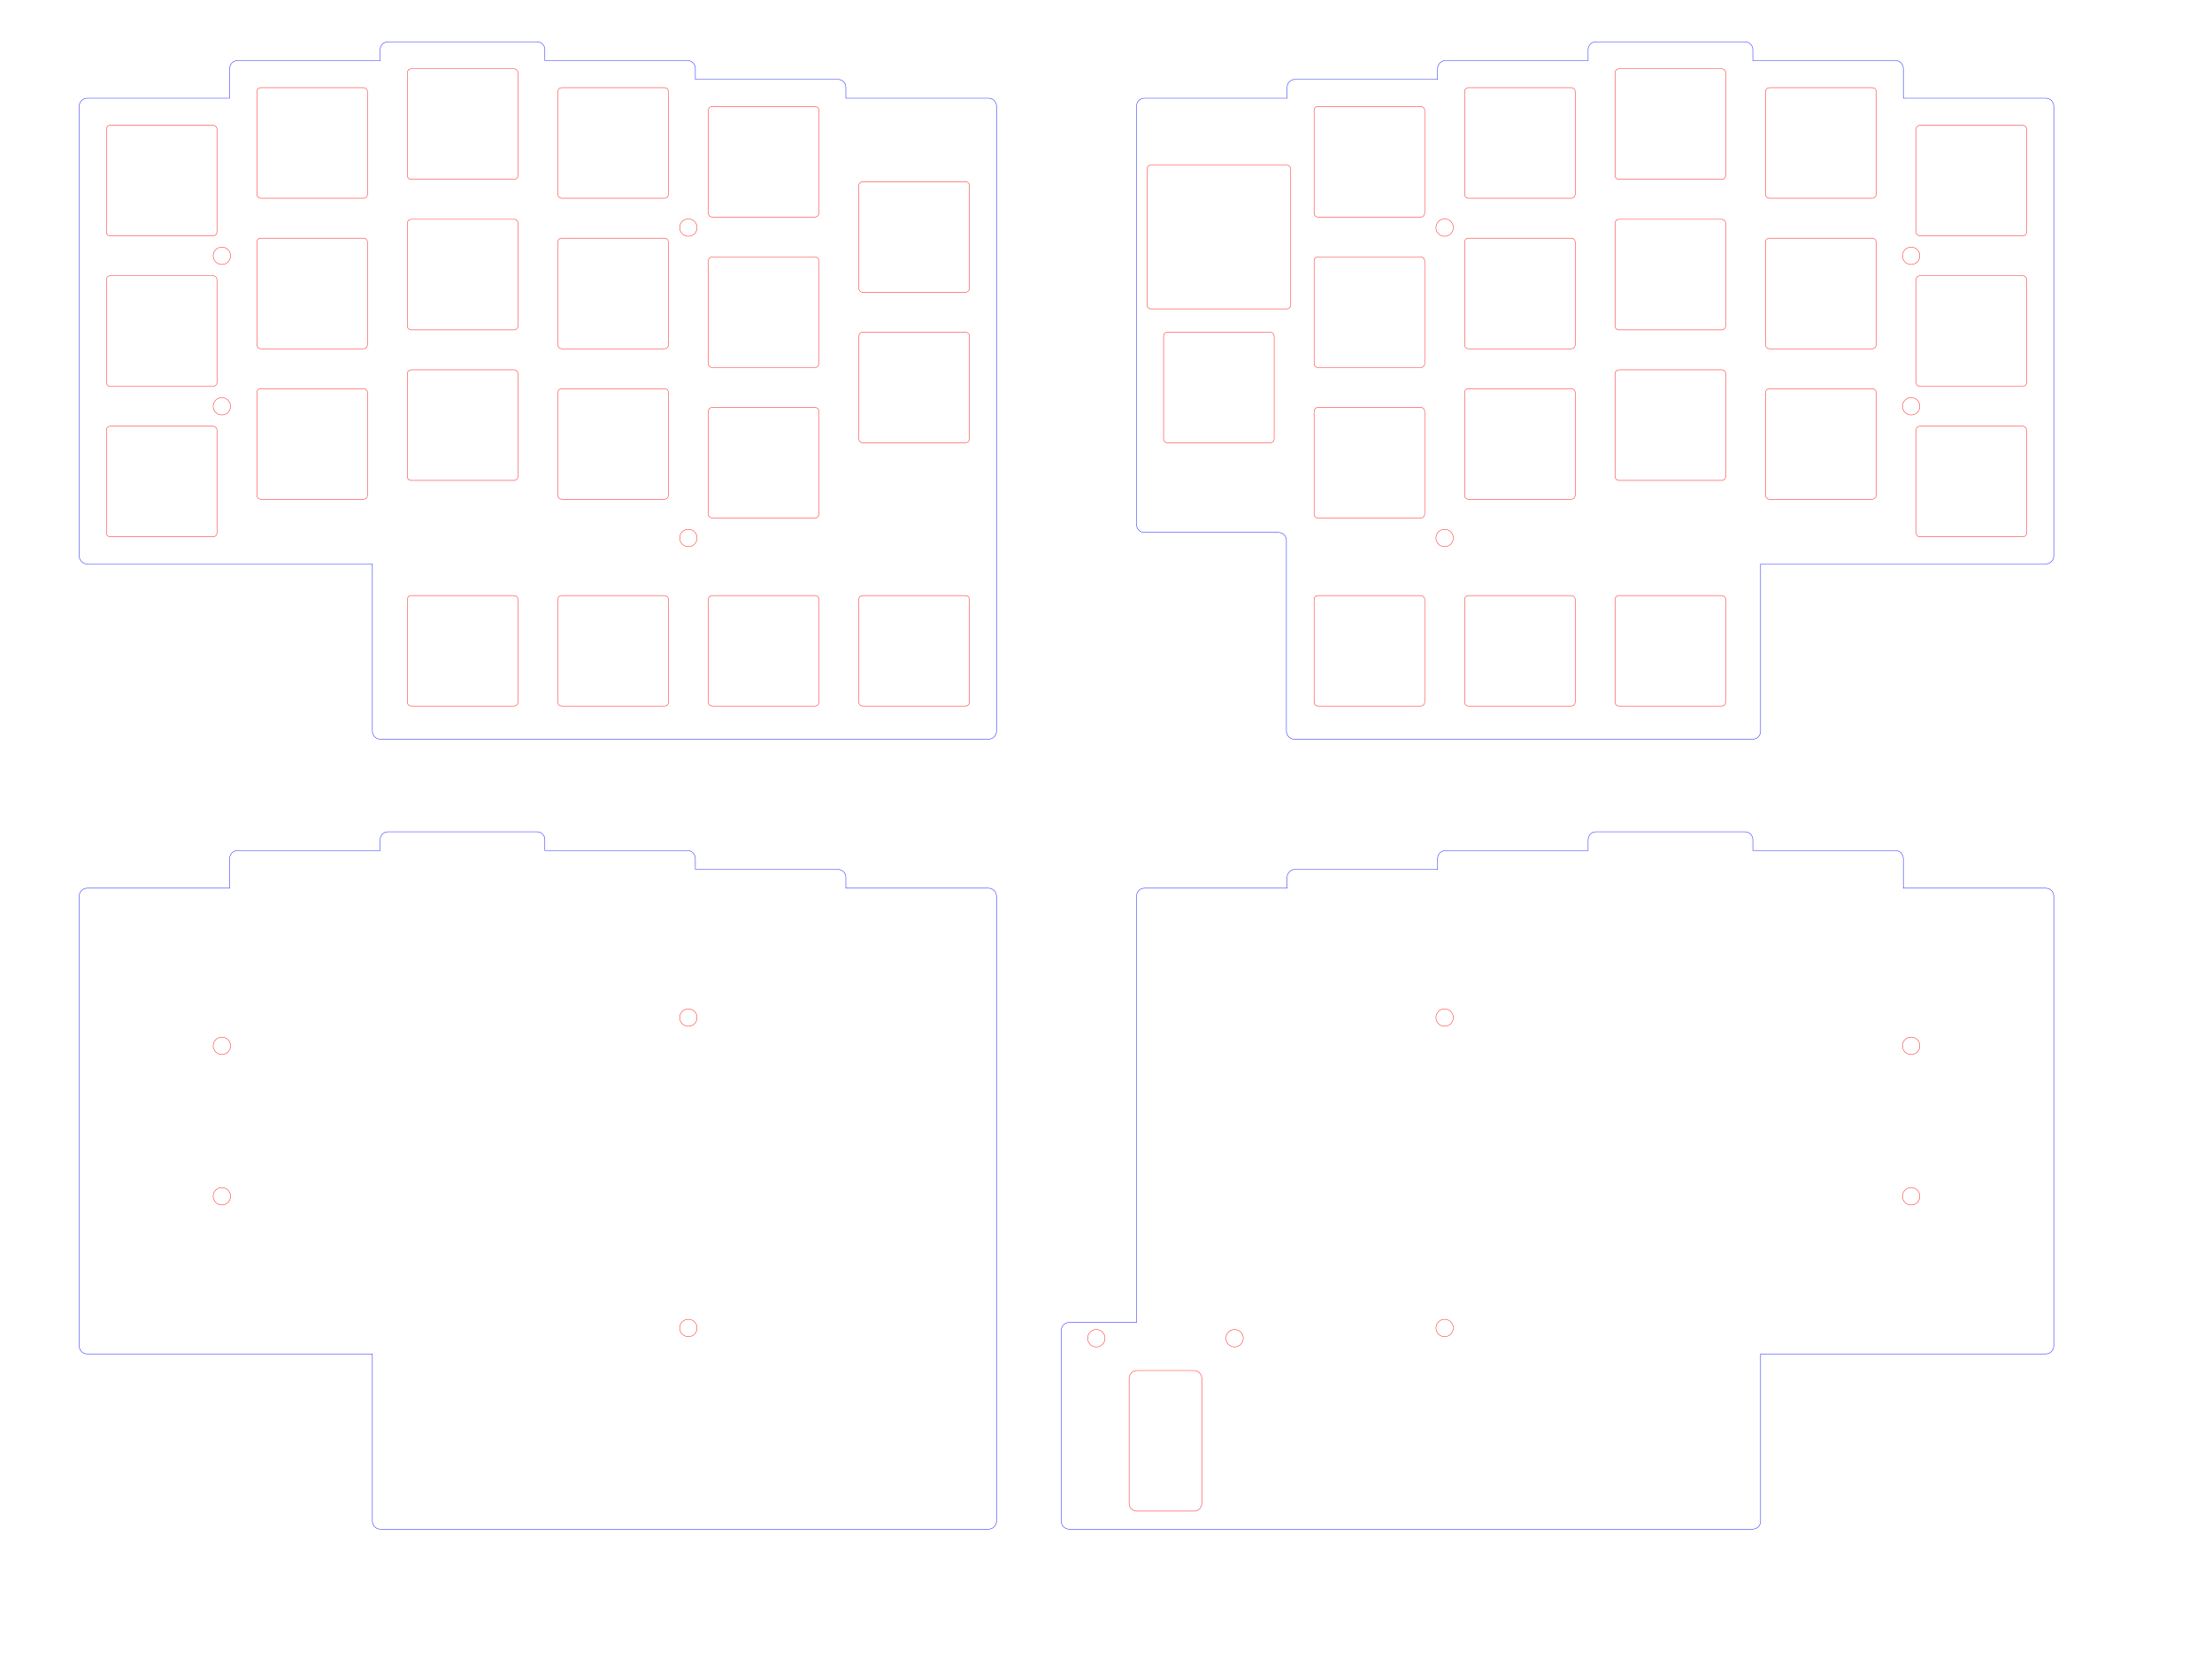
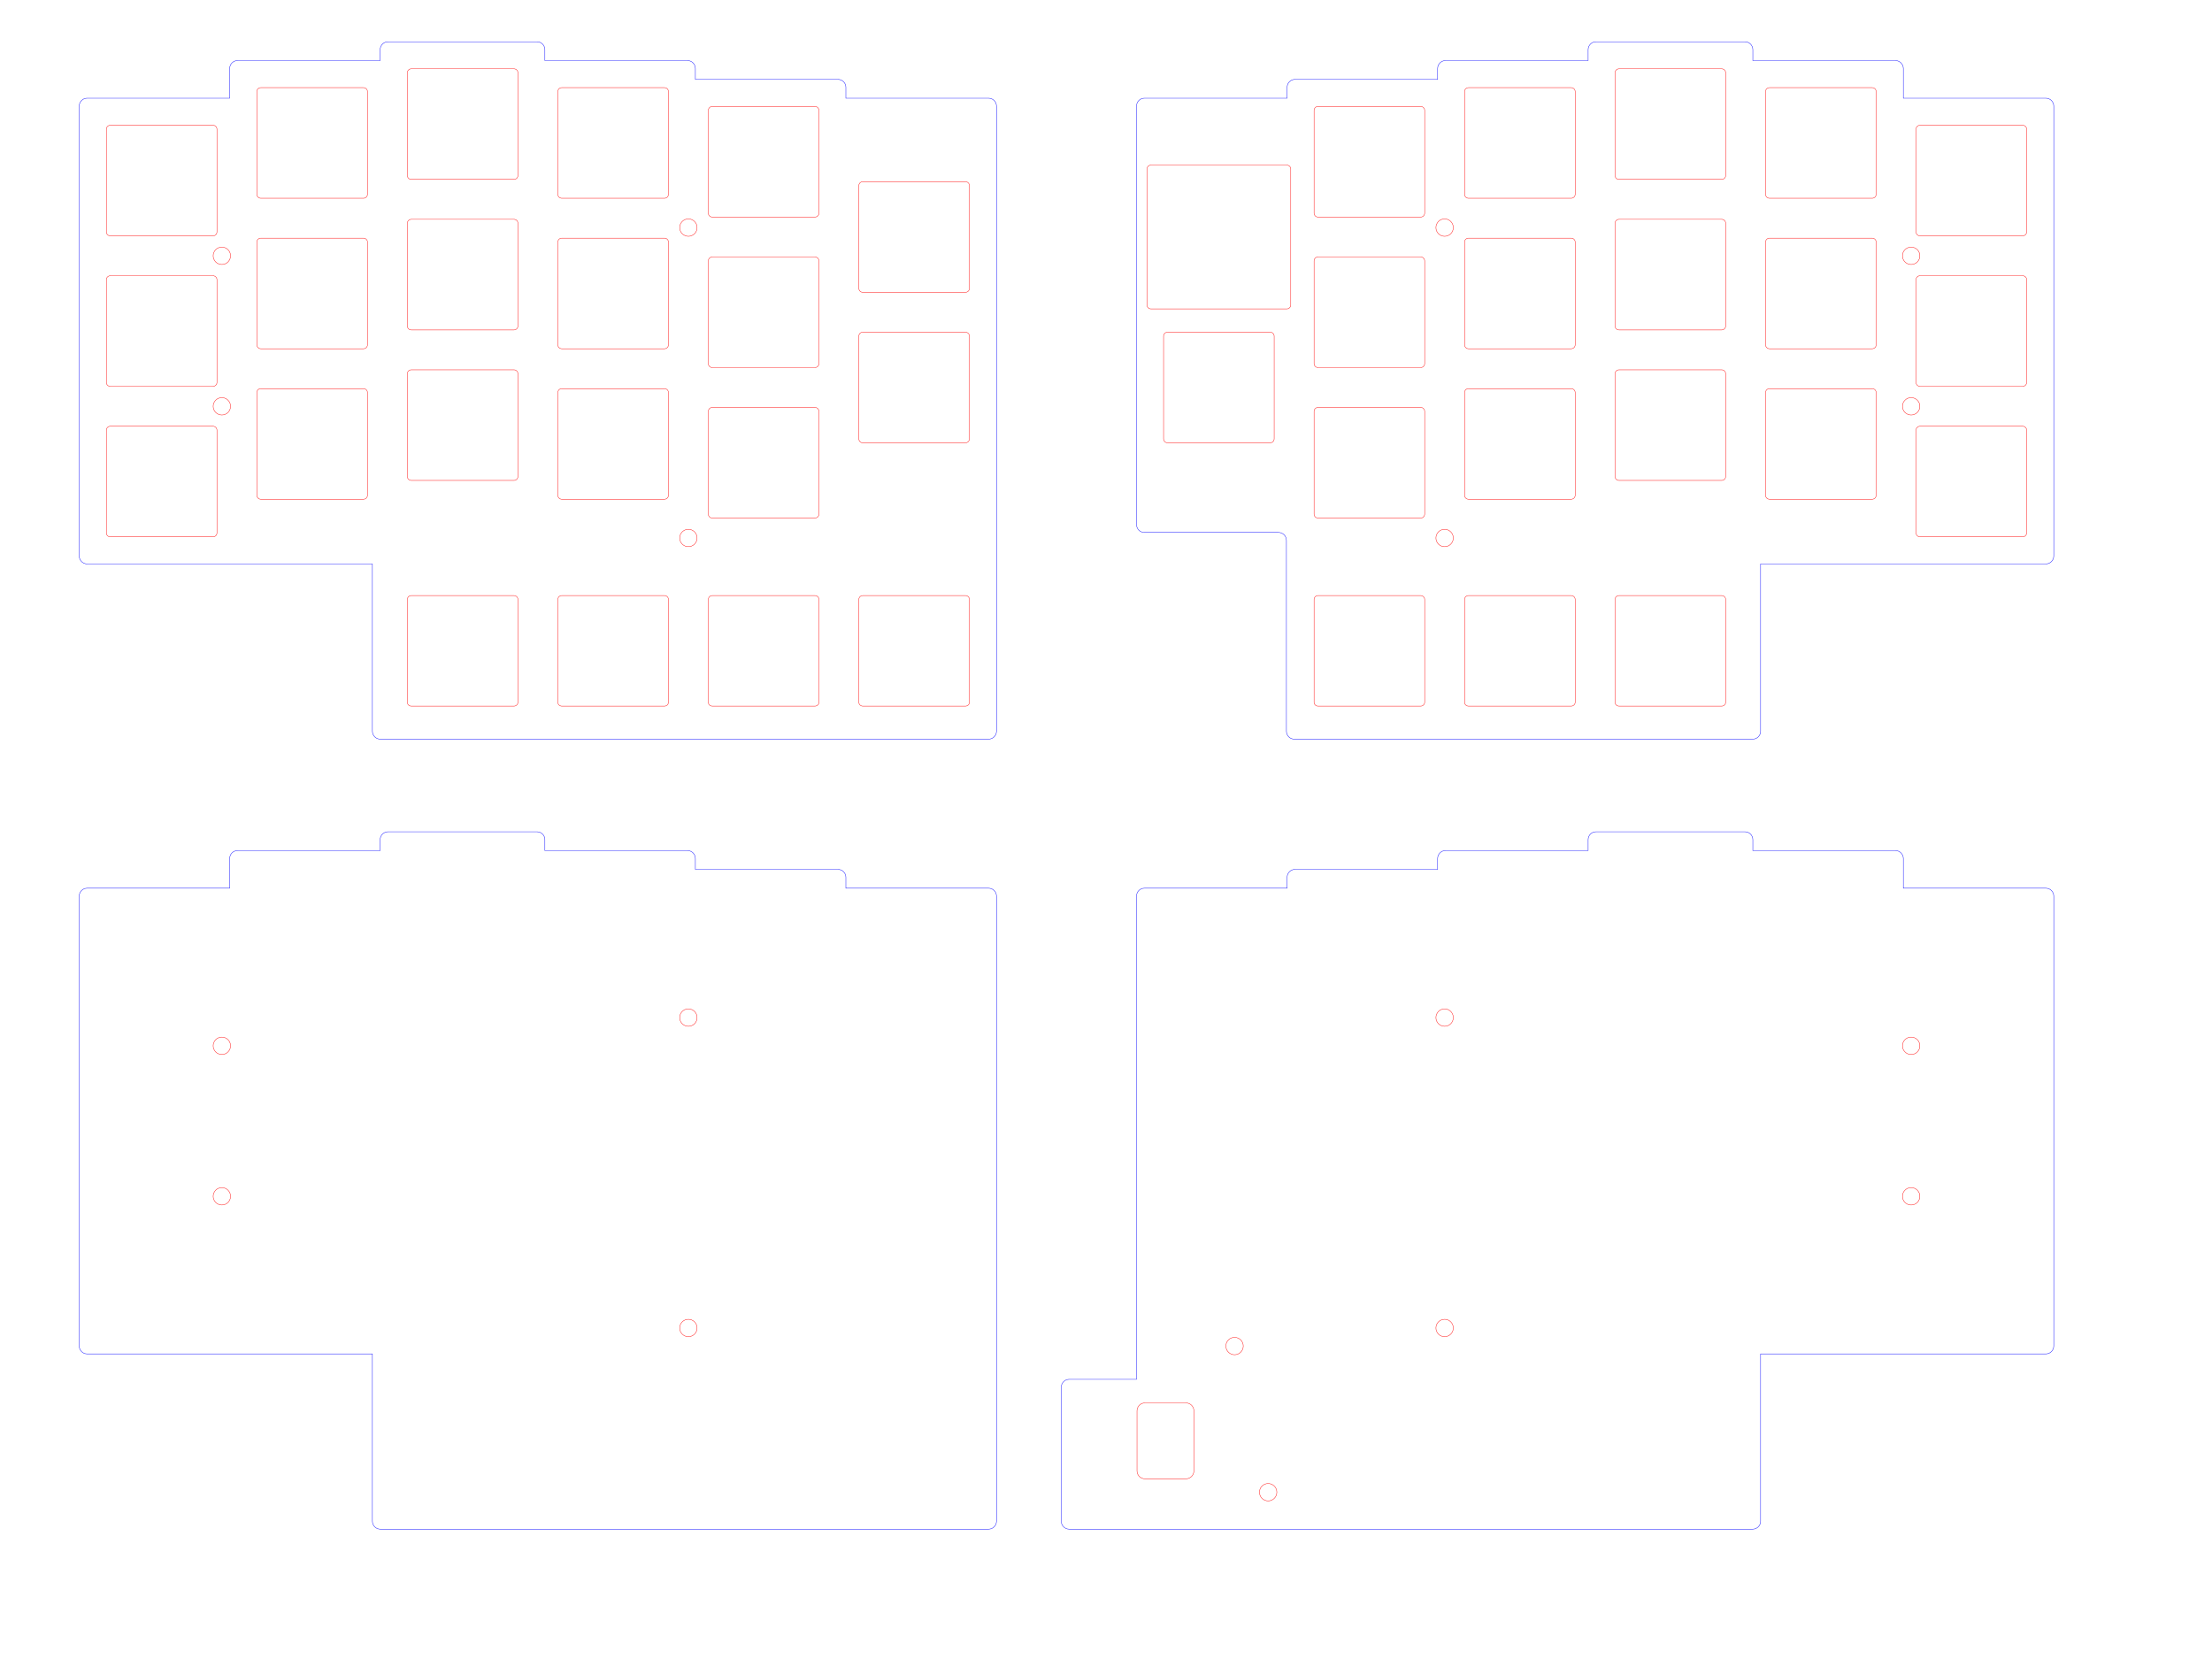
<svg xmlns="http://www.w3.org/2000/svg" version="1.1" width="280.0mm" height="210.0mm" viewBox="0 0 280.0 210.0">
  <g id="CUT2" style="fill:none;stroke:#0000ff;stroke-width:0.05">
    <path d="M 10.03,13.431 A 1,1 0 0 1 11.03,12.431 L 29.072,12.431 L 29.072,8.669 A 1,1 0 0 1 30.072,7.669 L 48.122,7.669 L 48.122,6.287 A 1,1 0 0 1 49.122,5.287 L 67.972,5.287 A 1,1 0 0 1 68.972,6.287 L 68.972,7.669 L 87.022,7.669 A 1,1 0 0 1 88.022,8.669 L 88.022,10.05 L 106.072,10.05 A 1,1 0 0 1 107.072,11.05 L 107.072,12.431 L 125.138,12.431 A 1,1 0 0 1 126.138,13.431 L 126.138,92.562 A 1,1 0 0 1 125.138,93.562 L 48.138,93.562 A 1,1 0 0 1 47.138,92.562 L 47.138,71.381 L 11.03,71.381 A 1,1 0 0 1 10.03,70.381 L 10.03,13.431 Z" />
    <path d="M 143.863,13.431 A 1,1 0 0 1 144.863,12.431 L 162.928,12.431 L 162.928,11.05 A 1,1 0 0 1 163.928,10.05 L 181.978,10.05 L 181.978,8.669 A 1,1 0 0 1 182.978,7.669 L 201.028,7.669 L 201.028,6.287 A 1,1 0 0 1 202.028,5.287 L 220.878,5.287 A 1,1 0 0 1 221.878,6.287 L 221.878,7.669 L 239.928,7.669 A 1,1 0 0 1 240.928,8.669 L 240.928,12.431 L 258.97,12.431 A 1,1 0 0 1 259.97,13.431 L 259.97,70.381 A 1,1 0 0 1 258.97,71.381 L 222.863,71.381 L 222.863,92.562 A 1,1 0 0 1 221.863,93.562 L 163.838,93.562 A 1,1 0 0 1 162.838,92.562 L 162.838,68.4 A 1,1 0 0 0 161.838,67.4 L 144.863,67.4 A 1,1 0 0 1 143.863,66.4 L 143.863,13.431 Z" />
    <path d="M 10.03,113.431 A 1,1 0 0 1 11.03,112.431 L 29.072,112.431 L 29.072,108.669 A 1,1 0 0 1 30.072,107.669 L 48.122,107.669 L 48.122,106.287 A 1,1 0 0 1 49.122,105.287 L 67.972,105.287 A 1,1 0 0 1 68.972,106.287 L 68.972,107.669 L 87.022,107.669 A 1,1 0 0 1 88.022,108.669 L 88.022,110.05 L 106.072,110.05 A 1,1 0 0 1 107.072,111.05 L 107.072,112.431 L 125.138,112.431 A 1,1 0 0 1 126.138,113.431 L 126.138,192.562 A 1,1 0 0 1 125.138,193.562 L 48.138,193.562 A 1,1 0 0 1 47.138,192.562 L 47.138,171.381 L 11.03,171.381 A 1,1 0 0 1 10.03,170.381 L 10.03,113.431 Z" />
-     <path d="M 143.863,113.431 A 1,1 0 0 1 144.863,112.431 L 162.928,112.431 L 162.928,111.05 A 1,1 0 0 1 163.928,110.05 L 181.978,110.05 L 181.978,108.669 A 1,1 0 0 1 182.978,107.669 L 201.028,107.669 L 201.028,106.287 A 1,1 0 0 1 202.028,105.287 L 220.878,105.287 A 1,1 0 0 1 221.878,106.287 L 221.878,107.669 L 239.928,107.669 A 1,1 0 0 1 240.928,108.669 L 240.928,112.431 L 258.97,112.431 A 1,1 0 0 1 259.97,113.431 L 259.97,170.381 A 1,1 0 0 1 258.97,171.381 L 222.863,171.381 L 222.863,192.562 A 1,1 0 0 1 221.863,193.562 L 135.338,193.562 A 1,1 0 0 1 134.338,192.562 L 134.338,168.4 A 1,1 0 0 1 135.338,167.4 L 143.863,167.4 L 143.863,113.431 Z" />
+     <path d="M 143.863,113.431 A 1,1 0 0 1 144.863,112.431 L 162.928,112.431 L 162.928,111.05 A 1,1 0 0 1 163.928,110.05 L 181.978,110.05 L 181.978,108.669 A 1,1 0 0 1 182.978,107.669 L 201.028,107.669 L 201.028,106.287 A 1,1 0 0 1 202.028,105.287 L 220.878,105.287 A 1,1 0 0 1 221.878,106.287 L 221.878,107.669 L 239.928,107.669 A 1,1 0 0 1 240.928,108.669 L 240.928,112.431 L 258.97,112.431 A 1,1 0 0 1 259.97,113.431 L 259.97,170.381 A 1,1 0 0 1 258.97,171.381 L 222.863,171.381 L 222.863,192.562 A 1,1 0 0 1 221.863,193.562 L 135.338,193.562 A 1,1 0 0 1 134.338,192.562 L 134.338,175.6 A 1,1 0 0 1 135.338,174.6 L 143.863,174.6 L 143.863,113.431 Z" />
  </g>
  <g id="CUT1" style="fill:none;stroke:#ff0000;stroke-width:0.05">
    <path d="M 13.463,16.356 A 0.5,0.5 0 0 1 13.963,15.856 L 26.962,15.856 A 0.5,0.5 0 0 1 27.462,16.356 L 27.462,29.356 A 0.5,0.5 0 0 1 26.962,29.856 L 13.963,29.856 A 0.5,0.5 0 0 1 13.463,29.356 L 13.463,16.356 Z" />
    <path d="M 13.463,35.406 A 0.5,0.5 0 0 1 13.963,34.906 L 26.962,34.906 A 0.5,0.5 0 0 1 27.462,35.406 L 27.462,48.406 A 0.5,0.5 0 0 1 26.962,48.906 L 13.963,48.906 A 0.5,0.5 0 0 1 13.463,48.406 L 13.463,35.406 Z" />
    <path d="M 13.463,54.456 A 0.5,0.5 0 0 1 13.963,53.956 L 26.962,53.956 A 0.5,0.5 0 0 1 27.462,54.456 L 27.462,67.456 A 0.5,0.5 0 0 1 26.962,67.956 L 13.963,67.956 A 0.5,0.5 0 0 1 13.463,67.456 L 13.463,54.456 Z" />
    <path d="M 32.513,11.594 A 0.5,0.5 0 0 1 33.013,11.094 L 46.013,11.094 A 0.5,0.5 0 0 1 46.513,11.594 L 46.513,24.594 A 0.5,0.5 0 0 1 46.013,25.094 L 33.013,25.094 A 0.5,0.5 0 0 1 32.513,24.594 L 32.513,11.594 Z" />
    <path d="M 32.513,30.644 A 0.5,0.5 0 0 1 33.013,30.144 L 46.013,30.144 A 0.5,0.5 0 0 1 46.513,30.644 L 46.513,43.644 A 0.5,0.5 0 0 1 46.013,44.144 L 33.013,44.144 A 0.5,0.5 0 0 1 32.513,43.644 L 32.513,30.644 Z" />
    <path d="M 32.513,49.694 A 0.5,0.5 0 0 1 33.013,49.194 L 46.013,49.194 A 0.5,0.5 0 0 1 46.513,49.694 L 46.513,62.694 A 0.5,0.5 0 0 1 46.013,63.194 L 33.013,63.194 A 0.5,0.5 0 0 1 32.513,62.694 L 32.513,49.694 Z" />
    <path d="M 51.562,9.213 A 0.5,0.5 0 0 1 52.062,8.713 L 65.062,8.713 A 0.5,0.5 0 0 1 65.562,9.213 L 65.562,22.212 A 0.5,0.5 0 0 1 65.062,22.712 L 52.062,22.712 A 0.5,0.5 0 0 1 51.562,22.212 L 51.562,9.213 Z" />
    <path d="M 51.562,28.262 A 0.5,0.5 0 0 1 52.062,27.762 L 65.062,27.762 A 0.5,0.5 0 0 1 65.562,28.262 L 65.562,41.263 A 0.5,0.5 0 0 1 65.062,41.763 L 52.062,41.763 A 0.5,0.5 0 0 1 51.562,41.263 L 51.562,28.262 Z" />
    <path d="M 51.562,47.312 A 0.5,0.5 0 0 1 52.062,46.812 L 65.062,46.812 A 0.5,0.5 0 0 1 65.562,47.312 L 65.562,60.312 A 0.5,0.5 0 0 1 65.062,60.812 L 52.062,60.812 A 0.5,0.5 0 0 1 51.562,60.312 L 51.562,47.312 Z" />
    <path d="M 70.612,11.594 A 0.5,0.5 0 0 1 71.112,11.094 L 84.112,11.094 A 0.5,0.5 0 0 1 84.612,11.594 L 84.612,24.594 A 0.5,0.5 0 0 1 84.112,25.094 L 71.112,25.094 A 0.5,0.5 0 0 1 70.612,24.594 L 70.612,11.594 Z" />
    <path d="M 70.612,30.644 A 0.5,0.5 0 0 1 71.112,30.144 L 84.112,30.144 A 0.5,0.5 0 0 1 84.612,30.644 L 84.612,43.644 A 0.5,0.5 0 0 1 84.112,44.144 L 71.112,44.144 A 0.5,0.5 0 0 1 70.612,43.644 L 70.612,30.644 Z" />
    <path d="M 70.612,49.694 A 0.5,0.5 0 0 1 71.112,49.194 L 84.112,49.194 A 0.5,0.5 0 0 1 84.612,49.694 L 84.612,62.694 A 0.5,0.5 0 0 1 84.112,63.194 L 71.112,63.194 A 0.5,0.5 0 0 1 70.612,62.694 L 70.612,49.694 Z" />
    <path d="M 89.662,13.975 A 0.5,0.5 0 0 1 90.162,13.475 L 103.162,13.475 A 0.5,0.5 0 0 1 103.662,13.975 L 103.662,26.975 A 0.5,0.5 0 0 1 103.162,27.475 L 90.162,27.475 A 0.5,0.5 0 0 1 89.662,26.975 L 89.662,13.975 Z" />
    <path d="M 89.662,33.025 A 0.5,0.5 0 0 1 90.162,32.525 L 103.162,32.525 A 0.5,0.5 0 0 1 103.662,33.025 L 103.662,46.025 A 0.5,0.5 0 0 1 103.162,46.525 L 90.162,46.525 A 0.5,0.5 0 0 1 89.662,46.025 L 89.662,33.025 Z" />
    <path d="M 89.662,52.075 A 0.5,0.5 0 0 1 90.162,51.575 L 103.162,51.575 A 0.5,0.5 0 0 1 103.662,52.075 L 103.662,65.075 A 0.5,0.5 0 0 1 103.162,65.575 L 90.162,65.575 A 0.5,0.5 0 0 1 89.662,65.075 L 89.662,52.075 Z" />
    <path d="M 108.713,23.5 A 0.5,0.5 0 0 1 109.213,23 L 122.213,23 A 0.5,0.5 0 0 1 122.713,23.5 L 122.713,36.5 A 0.5,0.5 0 0 1 122.213,37 L 109.213,37 A 0.5,0.5 0 0 1 108.713,36.5 L 108.713,23.5 Z" />
    <path d="M 108.713,42.55 A 0.5,0.5 0 0 1 109.213,42.05 L 122.213,42.05 A 0.5,0.5 0 0 1 122.713,42.55 L 122.713,55.55 A 0.5,0.5 0 0 1 122.213,56.05 L 109.213,56.05 A 0.5,0.5 0 0 1 108.713,55.55 L 108.713,42.55 Z" />
    <path d="M 51.562,75.888 A 0.5,0.5 0 0 1 52.062,75.388 L 65.062,75.388 A 0.5,0.5 0 0 1 65.562,75.888 L 65.562,88.888 A 0.5,0.5 0 0 1 65.062,89.388 L 52.062,89.388 A 0.5,0.5 0 0 1 51.562,88.888 L 51.562,75.888 Z" />
    <path d="M 70.612,75.888 A 0.5,0.5 0 0 1 71.112,75.388 L 84.112,75.388 A 0.5,0.5 0 0 1 84.612,75.888 L 84.612,88.888 A 0.5,0.5 0 0 1 84.112,89.388 L 71.112,89.388 A 0.5,0.5 0 0 1 70.612,88.888 L 70.612,75.888 Z" />
    <path d="M 89.662,75.888 A 0.5,0.5 0 0 1 90.162,75.388 L 103.162,75.388 A 0.5,0.5 0 0 1 103.662,75.888 L 103.662,88.888 A 0.5,0.5 0 0 1 103.162,89.388 L 90.162,89.388 A 0.5,0.5 0 0 1 89.662,88.888 L 89.662,75.888 Z" />
    <path d="M 108.713,75.888 A 0.5,0.5 0 0 1 109.213,75.388 L 122.213,75.388 A 0.5,0.5 0 0 1 122.713,75.888 L 122.713,88.888 A 0.5,0.5 0 0 1 122.213,89.388 L 109.213,89.388 A 0.5,0.5 0 0 1 108.713,88.888 L 108.713,75.888 Z" />
    <path d="M 26.983,32.381 A 1.1,1.1 0 1 0 29.183,32.381 A 1.1,1.1 0 1 0 26.983,32.381 Z" />
    <path d="M 26.983,51.431 A 1.1,1.1 0 1 0 29.183,51.431 A 1.1,1.1 0 1 0 26.983,51.431 Z" />
    <path d="M 86.037,28.809 A 1.1,1.1 0 1 0 88.237,28.809 A 1.1,1.1 0 1 0 86.037,28.809 Z" />
    <path d="M 86.037,68.1 A 1.1,1.1 0 1 0 88.237,68.1 A 1.1,1.1 0 1 0 86.037,68.1 Z" />
    <path d="M 242.537,16.356 A 0.5,0.5 0 0 1 243.037,15.856 L 256.038,15.856 A 0.5,0.5 0 0 1 256.538,16.356 L 256.538,29.356 A 0.5,0.5 0 0 1 256.038,29.856 L 243.037,29.856 A 0.5,0.5 0 0 1 242.537,29.356 L 242.537,16.356 Z" />
    <path d="M 242.537,35.406 A 0.5,0.5 0 0 1 243.037,34.906 L 256.038,34.906 A 0.5,0.5 0 0 1 256.538,35.406 L 256.538,48.406 A 0.5,0.5 0 0 1 256.038,48.906 L 243.037,48.906 A 0.5,0.5 0 0 1 242.537,48.406 L 242.537,35.406 Z" />
    <path d="M 242.537,54.456 A 0.5,0.5 0 0 1 243.037,53.956 L 256.038,53.956 A 0.5,0.5 0 0 1 256.538,54.456 L 256.538,67.456 A 0.5,0.5 0 0 1 256.038,67.956 L 243.037,67.956 A 0.5,0.5 0 0 1 242.537,67.456 L 242.537,54.456 Z" />
    <path d="M 223.488,11.594 A 0.5,0.5 0 0 1 223.988,11.094 L 236.988,11.094 A 0.5,0.5 0 0 1 237.488,11.594 L 237.488,24.594 A 0.5,0.5 0 0 1 236.988,25.094 L 223.988,25.094 A 0.5,0.5 0 0 1 223.488,24.594 L 223.488,11.594 Z" />
    <path d="M 223.488,30.644 A 0.5,0.5 0 0 1 223.988,30.144 L 236.988,30.144 A 0.5,0.5 0 0 1 237.488,30.644 L 237.488,43.644 A 0.5,0.5 0 0 1 236.988,44.144 L 223.988,44.144 A 0.5,0.5 0 0 1 223.488,43.644 L 223.488,30.644 Z" />
    <path d="M 223.488,49.694 A 0.5,0.5 0 0 1 223.988,49.194 L 236.988,49.194 A 0.5,0.5 0 0 1 237.488,49.694 L 237.488,62.694 A 0.5,0.5 0 0 1 236.988,63.194 L 223.988,63.194 A 0.5,0.5 0 0 1 223.488,62.694 L 223.488,49.694 Z" />
    <path d="M 204.438,9.213 A 0.5,0.5 0 0 1 204.938,8.713 L 217.938,8.713 A 0.5,0.5 0 0 1 218.438,9.213 L 218.438,22.212 A 0.5,0.5 0 0 1 217.938,22.712 L 204.938,22.712 A 0.5,0.5 0 0 1 204.438,22.212 L 204.438,9.213 Z" />
    <path d="M 204.438,28.262 A 0.5,0.5 0 0 1 204.938,27.762 L 217.938,27.762 A 0.5,0.5 0 0 1 218.438,28.262 L 218.438,41.263 A 0.5,0.5 0 0 1 217.938,41.763 L 204.938,41.763 A 0.5,0.5 0 0 1 204.438,41.263 L 204.438,28.262 Z" />
    <path d="M 204.438,47.312 A 0.5,0.5 0 0 1 204.938,46.812 L 217.938,46.812 A 0.5,0.5 0 0 1 218.438,47.312 L 218.438,60.312 A 0.5,0.5 0 0 1 217.938,60.812 L 204.938,60.812 A 0.5,0.5 0 0 1 204.438,60.312 L 204.438,47.312 Z" />
    <path d="M 185.387,11.594 A 0.5,0.5 0 0 1 185.887,11.094 L 198.887,11.094 A 0.5,0.5 0 0 1 199.387,11.594 L 199.387,24.594 A 0.5,0.5 0 0 1 198.887,25.094 L 185.887,25.094 A 0.5,0.5 0 0 1 185.387,24.594 L 185.387,11.594 Z" />
    <path d="M 185.387,30.644 A 0.5,0.5 0 0 1 185.887,30.144 L 198.887,30.144 A 0.5,0.5 0 0 1 199.387,30.644 L 199.387,43.644 A 0.5,0.5 0 0 1 198.887,44.144 L 185.887,44.144 A 0.5,0.5 0 0 1 185.387,43.644 L 185.387,30.644 Z" />
    <path d="M 185.387,49.694 A 0.5,0.5 0 0 1 185.887,49.194 L 198.887,49.194 A 0.5,0.5 0 0 1 199.387,49.694 L 199.387,62.694 A 0.5,0.5 0 0 1 198.887,63.194 L 185.887,63.194 A 0.5,0.5 0 0 1 185.387,62.694 L 185.387,49.694 Z" />
    <path d="M 166.338,13.975 A 0.5,0.5 0 0 1 166.838,13.475 L 179.838,13.475 A 0.5,0.5 0 0 1 180.338,13.975 L 180.338,26.975 A 0.5,0.5 0 0 1 179.838,27.475 L 166.838,27.475 A 0.5,0.5 0 0 1 166.338,26.975 L 166.338,13.975 Z" />
    <path d="M 166.338,33.025 A 0.5,0.5 0 0 1 166.838,32.525 L 179.838,32.525 A 0.5,0.5 0 0 1 180.338,33.025 L 180.338,46.025 A 0.5,0.5 0 0 1 179.838,46.525 L 166.838,46.525 A 0.5,0.5 0 0 1 166.338,46.025 L 166.338,33.025 Z" />
    <path d="M 166.338,52.075 A 0.5,0.5 0 0 1 166.838,51.575 L 179.838,51.575 A 0.5,0.5 0 0 1 180.338,52.075 L 180.338,65.075 A 0.5,0.5 0 0 1 179.838,65.575 L 166.838,65.575 A 0.5,0.5 0 0 1 166.338,65.075 L 166.338,52.075 Z" />
    <path d="M 147.287,42.55 A 0.5,0.5 0 0 1 147.787,42.05 L 160.787,42.05 A 0.5,0.5 0 0 1 161.287,42.55 L 161.287,55.55 A 0.5,0.5 0 0 1 160.787,56.05 L 147.787,56.05 A 0.5,0.5 0 0 1 147.287,55.55 L 147.287,42.55 Z" />
    <path d="M 166.338,75.888 A 0.5,0.5 0 0 1 166.838,75.388 L 179.838,75.388 A 0.5,0.5 0 0 1 180.338,75.888 L 180.338,88.888 A 0.5,0.5 0 0 1 179.838,89.388 L 166.838,89.388 A 0.5,0.5 0 0 1 166.338,88.888 L 166.338,75.888 Z" />
    <path d="M 185.387,75.888 A 0.5,0.5 0 0 1 185.887,75.388 L 198.887,75.388 A 0.5,0.5 0 0 1 199.387,75.888 L 199.387,88.888 A 0.5,0.5 0 0 1 198.887,89.388 L 185.887,89.388 A 0.5,0.5 0 0 1 185.387,88.888 L 185.387,75.888 Z" />
    <path d="M 204.438,75.888 A 0.5,0.5 0 0 1 204.938,75.388 L 217.938,75.388 A 0.5,0.5 0 0 1 218.438,75.888 L 218.438,88.888 A 0.5,0.5 0 0 1 217.938,89.388 L 204.938,89.388 A 0.5,0.5 0 0 1 204.438,88.888 L 204.438,75.888 Z" />
    <path d="M 145.188,21.4 A 0.5,0.5 0 0 1 145.688,20.9 L 162.887,20.9 A 0.5,0.5 0 0 1 163.387,21.4 L 163.387,38.6 A 0.5,0.5 0 0 1 162.887,39.1 L 145.688,39.1 A 0.5,0.5 0 0 1 145.188,38.6 L 145.188,21.4 Z" />
    <path d="M 240.817,32.381 A 1.1,1.1 0 1 0 243.018,32.381 A 1.1,1.1 0 1 0 240.817,32.381 Z" />
    <path d="M 240.817,51.431 A 1.1,1.1 0 1 0 243.018,51.431 A 1.1,1.1 0 1 0 240.817,51.431 Z" />
    <path d="M 181.762,28.809 A 1.1,1.1 0 1 0 183.963,28.809 A 1.1,1.1 0 1 0 181.762,28.809 Z" />
    <path d="M 181.762,68.1 A 1.1,1.1 0 1 0 183.963,68.1 A 1.1,1.1 0 1 0 181.762,68.1 Z" />
    <path d="M 26.983,132.381 A 1.1,1.1 0 1 0 29.183,132.381 A 1.1,1.1 0 1 0 26.983,132.381 Z" />
    <path d="M 26.983,151.431 A 1.1,1.1 0 1 0 29.183,151.431 A 1.1,1.1 0 1 0 26.983,151.431 Z" />
    <path d="M 86.037,128.809 A 1.1,1.1 0 1 0 88.237,128.809 A 1.1,1.1 0 1 0 86.037,128.809 Z" />
    <path d="M 86.037,168.1 A 1.1,1.1 0 1 0 88.237,168.1 A 1.1,1.1 0 1 0 86.037,168.1 Z" />
-     <path d="M 142.925,174.488 A 1,1 0 0 1 143.925,173.488 L 151.125,173.488 A 1,1 0 0 1 152.125,174.488 L 152.125,190.287 A 1,1 0 0 1 151.125,191.287 L 143.925,191.287 A 1,1 0 0 1 142.925,190.287 L 142.925,174.488 Z" />
+     <path d="M 143.925,178.588 A 1,1 0 0 1 144.925,177.588 L 150.125,177.588 A 1,1 0 0 1 151.125,178.588 L 151.125,186.188 A 1,1 0 0 1 150.125,187.188 L 144.925,187.188 A 1,1 0 0 1 143.925,186.188 L 143.925,178.588 Z" />
    <path d="M 240.817,132.381 A 1.1,1.1 0 1 0 243.018,132.381 A 1.1,1.1 0 1 0 240.817,132.381 Z" />
    <path d="M 240.817,151.431 A 1.1,1.1 0 1 0 243.018,151.431 A 1.1,1.1 0 1 0 240.817,151.431 Z" />
    <path d="M 181.762,128.809 A 1.1,1.1 0 1 0 183.963,128.809 A 1.1,1.1 0 1 0 181.762,128.809 Z" />
    <path d="M 181.762,168.1 A 1.1,1.1 0 1 0 183.963,168.1 A 1.1,1.1 0 1 0 181.762,168.1 Z" />
-     <path d="M 137.675,169.395 A 1.1,1.1 0 1 0 139.875,169.395 A 1.1,1.1 0 1 0 137.675,169.395 Z" />
-     <path d="M 155.175,169.395 A 1.1,1.1 0 1 0 157.375,169.395 A 1.1,1.1 0 1 0 155.175,169.395 Z" />
+     <path d="M 155.175,170.387 A 1.1,1.1 0 1 0 157.375,170.387 A 1.1,1.1 0 1 0 155.175,170.387 Z" />
+     <path d="M 159.425,188.887 A 1.1,1.1 0 1 0 161.625,188.887 A 1.1,1.1 0 1 0 159.425,188.887 Z" />
  </g>
</svg>
